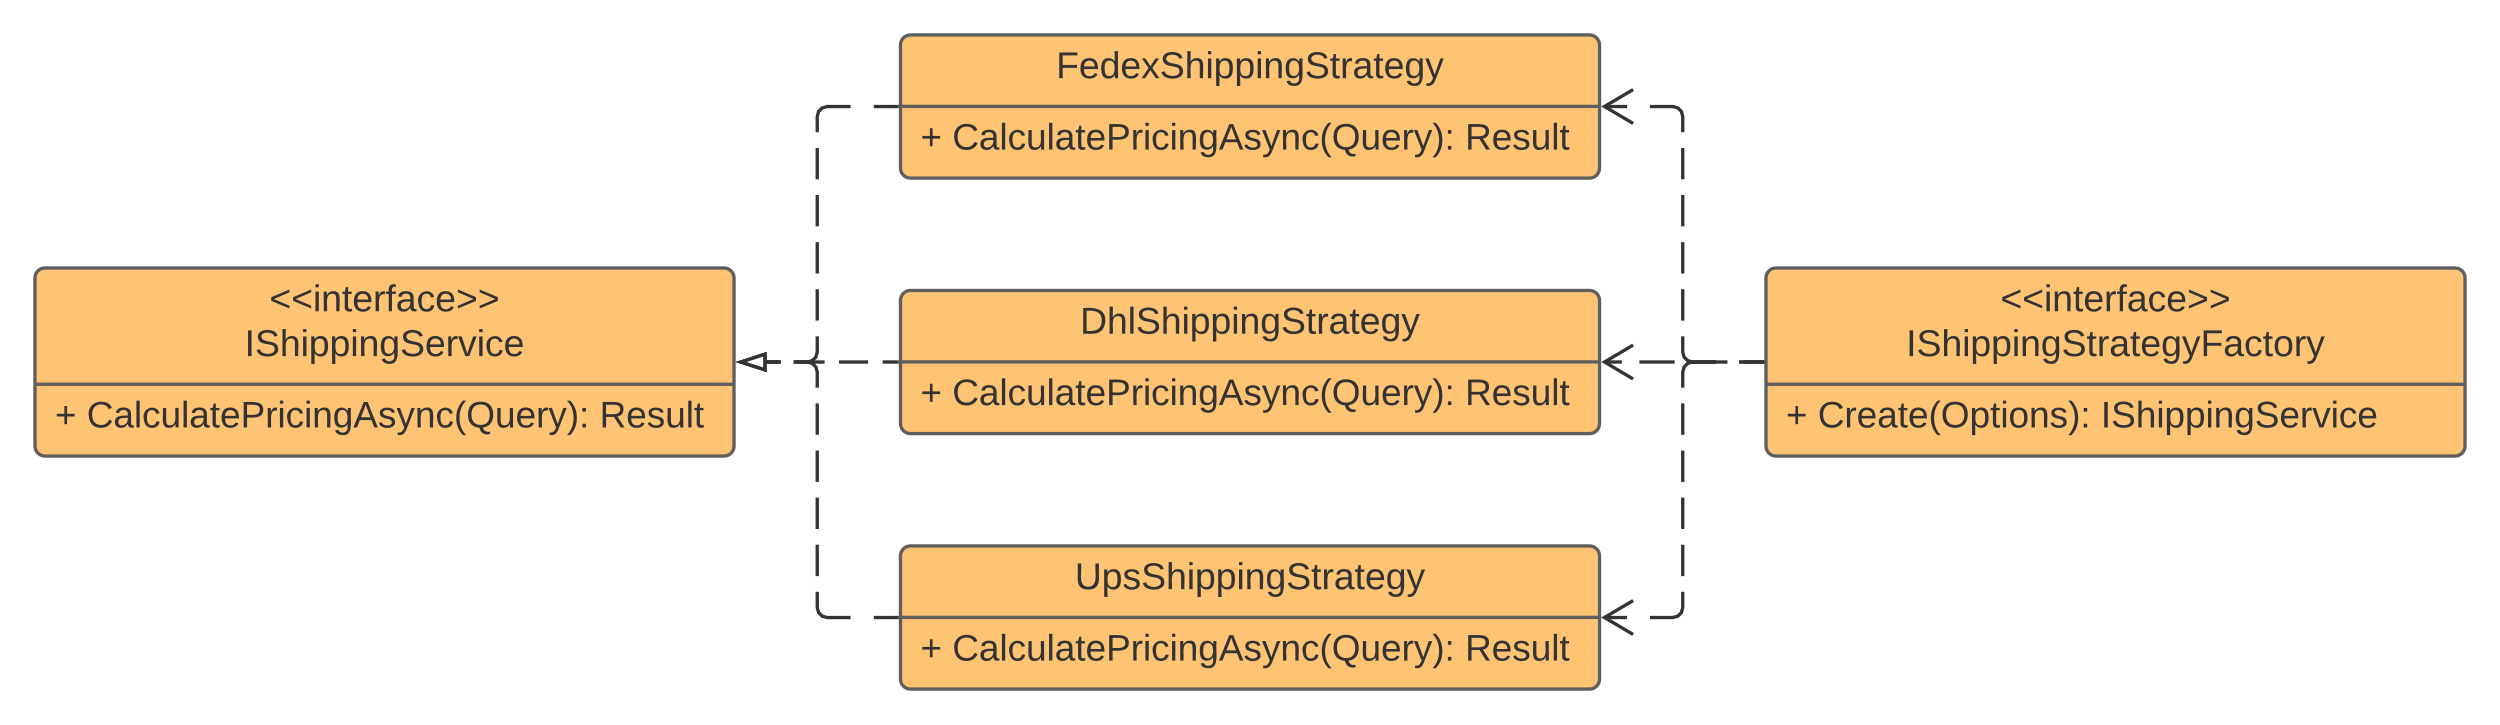
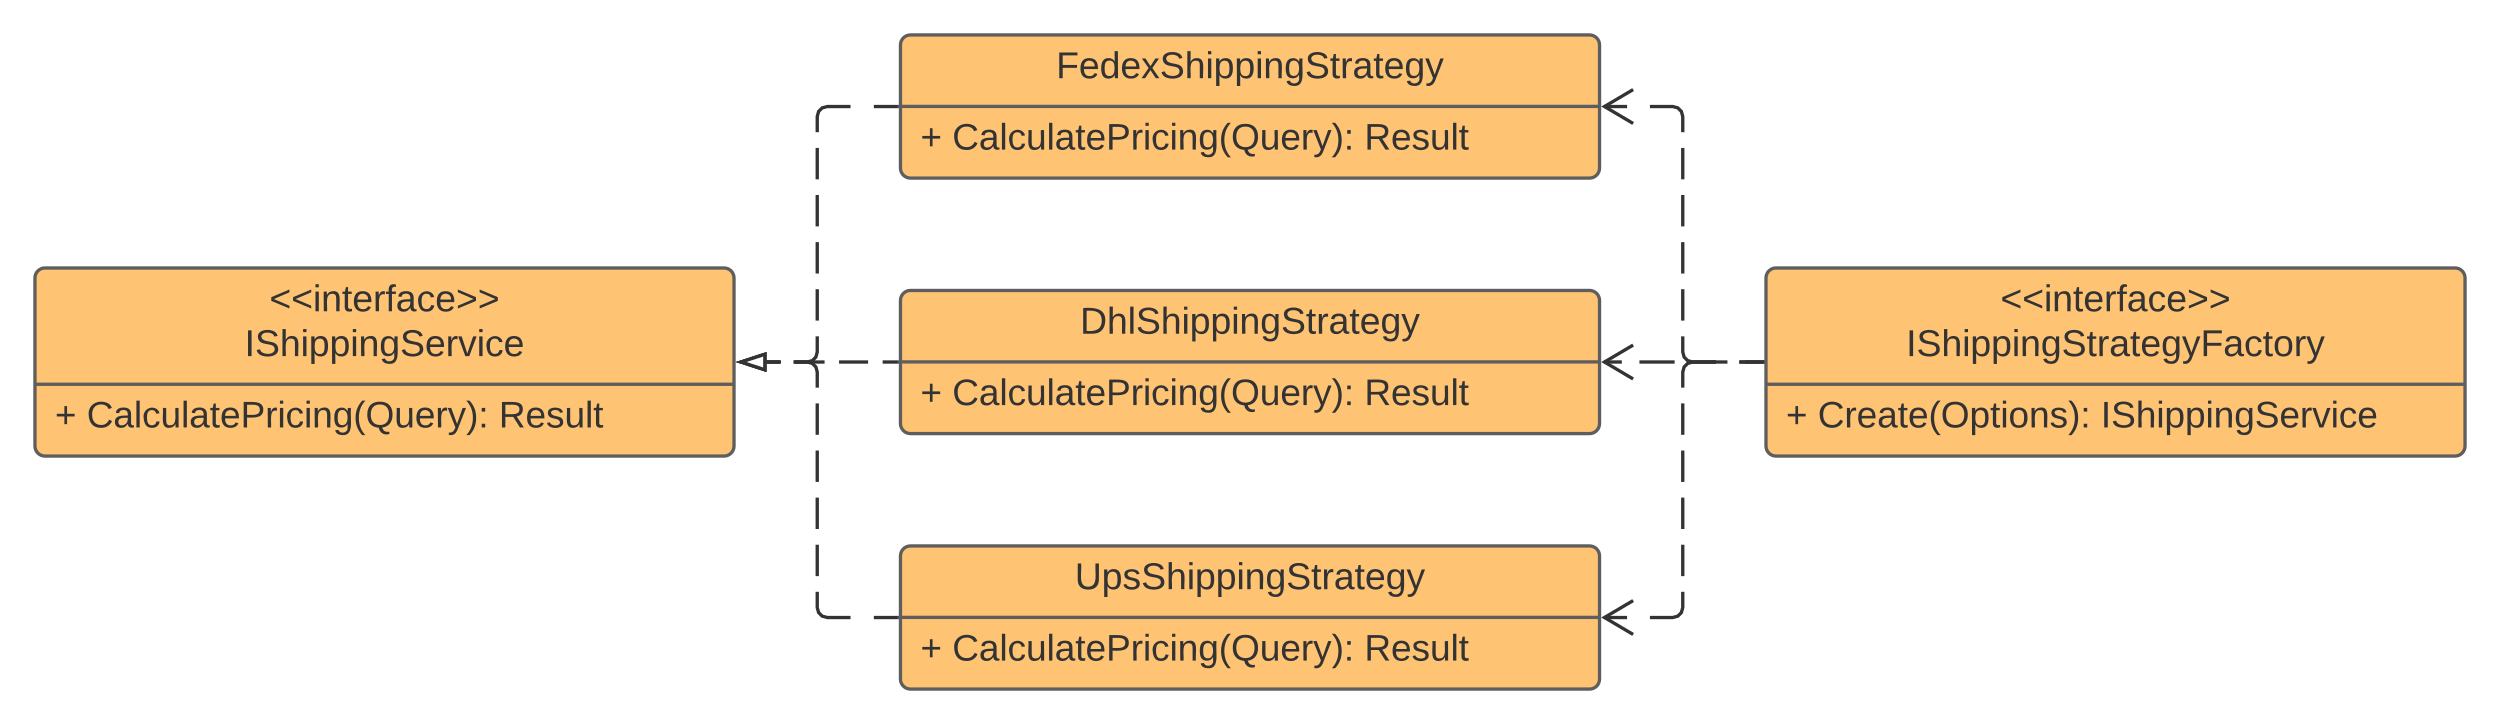
<svg xmlns="http://www.w3.org/2000/svg" xmlns:ns1="lucid" xmlns:xlink="http://www.w3.org/1999/xlink" width="1502" height="435">
  <g transform="translate(-1879 -699)" ns1:page-tab-id="0_0">
    <path d="M0 0h3677.73v1322.83H0z" fill="#fff" />
    <path d="M1900 866c0-3.3 2.7-6 6-6h408c3.3 0 6 2.7 6 6v101c0 3.3-2.7 6-6 6h-408c-3.3 0-6-2.7-6-6z" stroke="#5e5e5e" stroke-width="2" fill="#ffc374" />
    <path d="M1900 929.87h420" stroke="#5e5e5e" stroke-width="2" fill="none" />
    <use xlink:href="#a" transform="matrix(1,0,0,1,1908,868) translate(132.8586 18.02222)" />
    <use xlink:href="#b" transform="matrix(1,0,0,1,1908,868) translate(117.958 44.95556)" />
    <use xlink:href="#c" transform="matrix(1,0,0,1,1912,937.8667) translate(0 17.94444)" />
    <use xlink:href="#d" transform="matrix(1,0,0,1,1912,937.8667) translate(19.1358 17.94444)" />
-     <use xlink:href="#e" transform="matrix(1,0,0,1,1912,937.8667) translate(327.2222 17.94444)" />
+     <use xlink:href="#e" transform="matrix(1,0,0,1,1912,937.8667) translate(266.7284 17.94444)" />
    <path d="M2940 866c0-3.3 2.7-6 6-6h408c3.3 0 6 2.7 6 6v101c0 3.3-2.7 6-6 6h-408c-3.3 0-6-2.7-6-6z" stroke="#5e5e5e" stroke-width="2" fill="#ffc374" />
    <path d="M2940 929.87h420" stroke="#5e5e5e" stroke-width="2" fill="none" />
    <use xlink:href="#a" transform="matrix(1,0,0,1,2948,868) translate(132.8586 18.02222)" />
    <use xlink:href="#f" transform="matrix(1,0,0,1,2948,868) translate(76.21759 44.95556)" />
-     <use xlink:href="#c" transform="matrix(1,0,0,1,2952,937.8667) translate(0 17.94444)" />
-     <use xlink:href="#g" transform="matrix(1,0,0,1,2952,937.8667) translate(19.1358 17.94444)" />
-     <use xlink:href="#h" transform="matrix(1,0,0,1,2952,937.8667) translate(189.1975 17.94444)" />
+     <use xlink:href="#g" transform="matrix(1,0,0,1,2952,937.8667) translate(0 17.94444)" />
+     <use xlink:href="#h" transform="matrix(1,0,0,1,2952,937.8667) translate(19.1358 17.94444)" />
+     <use xlink:href="#i" transform="matrix(1,0,0,1,2952,937.8667) translate(189.1975 17.94444)" />
    <path d="M2420 879.5c0-3.3 2.7-6 6-6h408c3.3 0 6 2.7 6 6v74c0 3.3-2.7 6-6 6h-408c-3.3 0-6-2.7-6-6z" stroke="#5e5e5e" stroke-width="2" fill="#ffc374" />
    <path d="M2420 916.43h420" stroke="#5e5e5e" stroke-width="2" fill="none" />
-     <use xlink:href="#i" transform="matrix(1,0,0,1,2428,881.5) translate(99.90895 17.98889)" />
+     <use xlink:href="#j" transform="matrix(1,0,0,1,2428,881.5) translate(99.90895 17.98889)" />
    <use xlink:href="#c" transform="matrix(1,0,0,1,2432,924.4333) translate(0 17.94444)" />
    <use xlink:href="#d" transform="matrix(1,0,0,1,2432,924.4333) translate(19.1358 17.94444)" />
-     <use xlink:href="#e" transform="matrix(1,0,0,1,2432,924.4333) translate(327.2222 17.94444)" />
+     <use xlink:href="#e" transform="matrix(1,0,0,1,2432,924.4333) translate(266.7284 17.94444)" />
    <path d="M2418 916.5h-8.72m-8.72 0h-17.45m-8.7 0h-17.45m-8.73 0h-8.72" stroke="#333" stroke-width="2" fill="none" />
    <path d="M2419 917.5h-1.03v-2h1.03" fill="#333" />
    <path d="M2324.24 916.5l14.26-4.64v9.28z" stroke="#333" stroke-width="2" fill="#fff" />
    <path d="M2420 726c0-3.3 2.7-6 6-6h408c3.3 0 6 2.7 6 6v74c0 3.3-2.7 6-6 6h-408c-3.3 0-6-2.7-6-6z" stroke="#5e5e5e" stroke-width="2" fill="#ffc374" />
    <path d="M2420 762.93h420" stroke="#5e5e5e" stroke-width="2" fill="none" />
-     <use xlink:href="#j" transform="matrix(1,0,0,1,2428,728) translate(85.53827 17.98889)" />
+     <use xlink:href="#k" transform="matrix(1,0,0,1,2428,728) translate(85.53827 17.98889)" />
    <use xlink:href="#c" transform="matrix(1,0,0,1,2432,770.9333) translate(0 17.94444)" />
    <use xlink:href="#d" transform="matrix(1,0,0,1,2432,770.9333) translate(19.1358 17.94444)" />
-     <use xlink:href="#e" transform="matrix(1,0,0,1,2432,770.9333) translate(327.2222 17.94444)" />
+     <use xlink:href="#e" transform="matrix(1,0,0,1,2432,770.9333) translate(266.7284 17.94444)" />
    <path d="M2418 763h-14m-14 0h-14l-3.03.82-2.15 2.15-.82 3.03v9.43m0 9.44v18.86m0 9.44v18.86m0 9.44v18.86m0 9.44v18.86m0 9.44v9.43l-.82 3.03-2.15 2.15-3.03.82h-8.17m-8.16 0h-8.17" stroke="#333" stroke-width="2" fill="none" />
    <path d="M2419 764h-1.03v-2h1.03" fill="#333" />
    <path d="M2324.24 916.5l14.26-4.64v9.28z" stroke="#333" stroke-width="2" fill="#fff" />
    <path d="M2420 1033c0-3.3 2.7-6 6-6h408c3.3 0 6 2.7 6 6v74c0 3.3-2.7 6-6 6h-408c-3.3 0-6-2.7-6-6z" stroke="#5e5e5e" stroke-width="2" fill="#ffc374" />
    <path d="M2420 1069.93h420" stroke="#5e5e5e" stroke-width="2" fill="none" />
-     <use xlink:href="#k" transform="matrix(1,0,0,1,2428,1035) translate(96.76049 17.98889)" />
+     <use xlink:href="#l" transform="matrix(1,0,0,1,2428,1035) translate(96.76049 17.98889)" />
    <use xlink:href="#c" transform="matrix(1,0,0,1,2432,1077.933) translate(0 17.94444)" />
    <use xlink:href="#d" transform="matrix(1,0,0,1,2432,1077.933) translate(19.1358 17.94444)" />
-     <use xlink:href="#e" transform="matrix(1,0,0,1,2432,1077.933) translate(327.2222 17.94444)" />
+     <use xlink:href="#e" transform="matrix(1,0,0,1,2432,1077.933) translate(266.7284 17.94444)" />
    <path d="M2418 1070h-14m-14 0h-14l-3.03-.82-2.15-2.15-.82-3.03v-9.43m0-9.44v-18.86m0-9.44v-18.86m0-9.44v-18.86m0-9.44v-18.86m0-9.44v-9.43l-.82-3.03-2.15-2.15-3.03-.82h-8.17m-8.16 0h-8.17" stroke="#333" stroke-width="2" fill="none" />
    <path d="M2419 1071h-1.03v-2h1.03" fill="#333" />
    <path d="M2324.24 916.5l14.26-4.64v9.28z" stroke="#333" stroke-width="2" fill="#fff" />
    <path d="M2938 916.5h-14m-14 0h-14l-3.03-.82-2.15-2.15-.82-3.03v-9.43m0-9.44v-18.86m0-9.44v-18.86m0-9.44v-18.86m0-9.44v-18.86m0-9.44V769l-.82-3.03-2.15-2.15-3.03-.82h-13.73m-13.72 0h-13.73" stroke="#333" stroke-width="2" fill="none" />
    <path d="M2939 917.5h-1.03v-2h1.03" fill="#333" />
    <path d="M2860.18 752.82L2842.96 763l17.22 10.18M2938 916.5h-14m-14 0h-14l-3.03.82-2.15 2.15-.82 3.03v9.43m0 9.44v18.86m0 9.44v18.86m0 9.44v18.86m0 9.44v18.86m0 9.44v9.43l-.82 3.03-2.15 2.15-3.03.82h-13.73m-13.72 0h-13.73" stroke="#333" stroke-width="2" fill="none" />
    <path d="M2939 917.5h-1.03v-2h1.03" fill="#333" />
    <path d="M2860.18 1059.82l-17.22 10.18 17.22 10.18M2938 916.5h-10.58m-10.57 0h-21.15m-10.58 0h-21.15m-10.58 0h-10.58" stroke="#333" stroke-width="2" fill="none" />
    <path d="M2939 917.5h-1.03v-2h1.03" fill="#333" />
    <path d="M2860.18 906.32l-17.22 10.18 17.22 10.18" stroke="#333" stroke-width="2" fill="none" />
    <defs>
-       <path fill="#333" d="M18-100v-36l175-74v27L42-118l151 64v27" id="l" />
-       <path fill="#333" d="M24-231v-30h32v30H24zM24 0v-190h32V0H24" id="m" />
-       <path fill="#333" d="M117-194c89-4 53 116 60 194h-32v-121c0-31-8-49-39-48C34-167 62-67 57 0H25l-1-190h30c1 10-1 24 2 32 11-22 29-35 61-36" id="n" />
-       <path fill="#333" d="M59-47c-2 24 18 29 38 22v24C64 9 27 4 27-40v-127H5v-23h24l9-43h21v43h35v23H59v120" id="o" />
-       <path fill="#333" d="M100-194c63 0 86 42 84 106H49c0 40 14 67 53 68 26 1 43-12 49-29l28 8c-11 28-37 45-77 45C44 4 14-33 15-96c1-61 26-98 85-98zm52 81c6-60-76-77-97-28-3 7-6 17-6 28h103" id="p" />
-       <path fill="#333" d="M114-163C36-179 61-72 57 0H25l-1-190h30c1 12-1 29 2 39 6-27 23-49 58-41v29" id="q" />
-       <path fill="#333" d="M101-234c-31-9-42 10-38 44h38v23H63V0H32v-167H5v-23h27c-7-52 17-82 69-68v24" id="r" />
-       <path fill="#333" d="M141-36C126-15 110 5 73 4 37 3 15-17 15-53c-1-64 63-63 125-63 3-35-9-54-41-54-24 1-41 7-42 31l-33-3c5-37 33-52 76-52 45 0 72 20 72 64v82c-1 20 7 32 28 27v20c-31 9-61-2-59-35zM48-53c0 20 12 33 32 33 41-3 63-29 60-74-43 2-92-5-92 41" id="s" />
-       <path fill="#333" d="M96-169c-40 0-48 33-48 73s9 75 48 75c24 0 41-14 43-38l32 2c-6 37-31 61-74 61-59 0-76-41-82-99-10-93 101-131 147-64 4 7 5 14 7 22l-32 3c-4-21-16-35-41-35" id="t" />
-       <path fill="#333" d="M18-27v-27l151-64-151-65v-27l175 74v36" id="u" />
+       <path fill="#333" d="M18-100v-36l175-74v27L42-118l151 64v27" id="m" />
+       <path fill="#333" d="M24-231v-30h32v30H24zM24 0v-190h32V0H24" id="n" />
+       <path fill="#333" d="M117-194c89-4 53 116 60 194h-32v-121c0-31-8-49-39-48C34-167 62-67 57 0H25l-1-190h30c1 10-1 24 2 32 11-22 29-35 61-36" id="o" />
+       <path fill="#333" d="M59-47c-2 24 18 29 38 22v24C64 9 27 4 27-40v-127H5v-23h24l9-43h21v43h35v23H59v120" id="p" />
+       <path fill="#333" d="M100-194c63 0 86 42 84 106H49c0 40 14 67 53 68 26 1 43-12 49-29l28 8c-11 28-37 45-77 45C44 4 14-33 15-96c1-61 26-98 85-98zm52 81c6-60-76-77-97-28-3 7-6 17-6 28h103" id="q" />
+       <path fill="#333" d="M114-163C36-179 61-72 57 0H25l-1-190h30c1 12-1 29 2 39 6-27 23-49 58-41v29" id="r" />
+       <path fill="#333" d="M101-234c-31-9-42 10-38 44h38v23H63V0H32v-167H5v-23h27c-7-52 17-82 69-68v24" id="s" />
+       <path fill="#333" d="M141-36C126-15 110 5 73 4 37 3 15-17 15-53c-1-64 63-63 125-63 3-35-9-54-41-54-24 1-41 7-42 31l-33-3c5-37 33-52 76-52 45 0 72 20 72 64v82c-1 20 7 32 28 27v20c-31 9-61-2-59-35zM48-53c0 20 12 33 32 33 41-3 63-29 60-74-43 2-92-5-92 41" id="t" />
+       <path fill="#333" d="M96-169c-40 0-48 33-48 73s9 75 48 75c24 0 41-14 43-38l32 2c-6 37-31 61-74 61-59 0-76-41-82-99-10-93 101-131 147-64 4 7 5 14 7 22l-32 3c-4-21-16-35-41-35" id="u" />
+       <path fill="#333" d="M18-27v-27l151-64-151-65v-27l175 74v36" id="v" />
      <g id="a">
-         <use transform="matrix(0.06234568,0,0,0.06234568,0,0)" xlink:href="#l" />
-         <use transform="matrix(0.06234568,0,0,0.06234568,13.09259,0)" xlink:href="#l" />
-         <use transform="matrix(0.06234568,0,0,0.06234568,26.18519,0)" xlink:href="#m" />
-         <use transform="matrix(0.06234568,0,0,0.06234568,31.11049,0)" xlink:href="#n" />
-         <use transform="matrix(0.06234568,0,0,0.06234568,43.57963,0)" xlink:href="#o" />
-         <use transform="matrix(0.06234568,0,0,0.06234568,49.8142,0)" xlink:href="#p" />
-         <use transform="matrix(0.06234568,0,0,0.06234568,62.28333,0)" xlink:href="#q" />
-         <use transform="matrix(0.06234568,0,0,0.06234568,69.70247,0)" xlink:href="#r" />
-         <use transform="matrix(0.06234568,0,0,0.06234568,75.93704,0)" xlink:href="#s" />
-         <use transform="matrix(0.06234568,0,0,0.06234568,88.40617,0)" xlink:href="#t" />
-         <use transform="matrix(0.06234568,0,0,0.06234568,99.6284,0)" xlink:href="#p" />
-         <use transform="matrix(0.06234568,0,0,0.06234568,112.0975,0)" xlink:href="#u" />
-         <use transform="matrix(0.06234568,0,0,0.06234568,125.1901,0)" xlink:href="#u" />
-       </g>
-       <path fill="#333" d="M33 0v-248h34V0H33" id="v" />
-       <path fill="#333" d="M185-189c-5-48-123-54-124 2 14 75 158 14 163 119 3 78-121 87-175 55-17-10-28-26-33-46l33-7c5 56 141 63 141-1 0-78-155-14-162-118-5-82 145-84 179-34 5 7 8 16 11 25" id="w" />
-       <path fill="#333" d="M106-169C34-169 62-67 57 0H25v-261h32l-1 103c12-21 28-36 61-36 89 0 53 116 60 194h-32v-121c2-32-8-49-39-48" id="x" />
-       <path fill="#333" d="M115-194c55 1 70 41 70 98S169 2 115 4C84 4 66-9 55-30l1 105H24l-1-265h31l2 30c10-21 28-34 59-34zm-8 174c40 0 45-34 45-75s-6-73-45-74c-42 0-51 32-51 76 0 43 10 73 51 73" id="y" />
-       <path fill="#333" d="M177-190C167-65 218 103 67 71c-23-6-38-20-44-43l32-5c15 47 100 32 89-28v-30C133-14 115 1 83 1 29 1 15-40 15-95c0-56 16-97 71-98 29-1 48 16 59 35 1-10 0-23 2-32h30zM94-22c36 0 50-32 50-73 0-42-14-75-50-75-39 0-46 34-46 75s6 73 46 73" id="z" />
-       <path fill="#333" d="M108 0H70L1-190h34L89-25l56-165h34" id="A" />
+         <use transform="matrix(0.06234568,0,0,0.06234568,0,0)" xlink:href="#m" />
+         <use transform="matrix(0.06234568,0,0,0.06234568,13.09259,0)" xlink:href="#m" />
+         <use transform="matrix(0.06234568,0,0,0.06234568,26.18519,0)" xlink:href="#n" />
+         <use transform="matrix(0.06234568,0,0,0.06234568,31.11049,0)" xlink:href="#o" />
+         <use transform="matrix(0.06234568,0,0,0.06234568,43.57963,0)" xlink:href="#p" />
+         <use transform="matrix(0.06234568,0,0,0.06234568,49.8142,0)" xlink:href="#q" />
+         <use transform="matrix(0.06234568,0,0,0.06234568,62.28333,0)" xlink:href="#r" />
+         <use transform="matrix(0.06234568,0,0,0.06234568,69.70247,0)" xlink:href="#s" />
+         <use transform="matrix(0.06234568,0,0,0.06234568,75.93704,0)" xlink:href="#t" />
+         <use transform="matrix(0.06234568,0,0,0.06234568,88.40617,0)" xlink:href="#u" />
+         <use transform="matrix(0.06234568,0,0,0.06234568,99.6284,0)" xlink:href="#q" />
+         <use transform="matrix(0.06234568,0,0,0.06234568,112.0975,0)" xlink:href="#v" />
+         <use transform="matrix(0.06234568,0,0,0.06234568,125.1901,0)" xlink:href="#v" />
+       </g>
+       <path fill="#333" d="M33 0v-248h34V0H33" id="w" />
+       <path fill="#333" d="M185-189c-5-48-123-54-124 2 14 75 158 14 163 119 3 78-121 87-175 55-17-10-28-26-33-46l33-7c5 56 141 63 141-1 0-78-155-14-162-118-5-82 145-84 179-34 5 7 8 16 11 25" id="x" />
+       <path fill="#333" d="M106-169C34-169 62-67 57 0H25v-261h32l-1 103c12-21 28-36 61-36 89 0 53 116 60 194h-32v-121c2-32-8-49-39-48" id="y" />
+       <path fill="#333" d="M115-194c55 1 70 41 70 98S169 2 115 4C84 4 66-9 55-30l1 105H24l-1-265h31l2 30c10-21 28-34 59-34zm-8 174c40 0 45-34 45-75s-6-73-45-74c-42 0-51 32-51 76 0 43 10 73 51 73" id="z" />
+       <path fill="#333" d="M177-190C167-65 218 103 67 71c-23-6-38-20-44-43l32-5c15 47 100 32 89-28v-30C133-14 115 1 83 1 29 1 15-40 15-95c0-56 16-97 71-98 29-1 48 16 59 35 1-10 0-23 2-32h30zM94-22c36 0 50-32 50-73 0-42-14-75-50-75-39 0-46 34-46 75s6 73 46 73" id="A" />
+       <path fill="#333" d="M108 0H70L1-190h34L89-25l56-165h34" id="B" />
      <g id="b">
-         <use transform="matrix(0.06234568,0,0,0.06234568,0,0)" xlink:href="#v" />
-         <use transform="matrix(0.06234568,0,0,0.06234568,6.234568,0)" xlink:href="#w" />
-         <use transform="matrix(0.06234568,0,0,0.06234568,21.19753,0)" xlink:href="#x" />
-         <use transform="matrix(0.06234568,0,0,0.06234568,33.66667,0)" xlink:href="#m" />
-         <use transform="matrix(0.06234568,0,0,0.06234568,38.59198,0)" xlink:href="#y" />
-         <use transform="matrix(0.06234568,0,0,0.06234568,51.06111,0)" xlink:href="#y" />
-         <use transform="matrix(0.06234568,0,0,0.06234568,63.53025,0)" xlink:href="#m" />
-         <use transform="matrix(0.06234568,0,0,0.06234568,68.45556,0)" xlink:href="#n" />
-         <use transform="matrix(0.06234568,0,0,0.06234568,80.92469,0)" xlink:href="#z" />
-         <use transform="matrix(0.06234568,0,0,0.06234568,93.39383,0)" xlink:href="#w" />
-         <use transform="matrix(0.06234568,0,0,0.06234568,108.3568,0)" xlink:href="#p" />
-         <use transform="matrix(0.06234568,0,0,0.06234568,120.8259,0)" xlink:href="#q" />
-         <use transform="matrix(0.06234568,0,0,0.06234568,128.2451,0)" xlink:href="#A" />
-         <use transform="matrix(0.06234568,0,0,0.06234568,139.4673,0)" xlink:href="#m" />
-         <use transform="matrix(0.06234568,0,0,0.06234568,144.3926,0)" xlink:href="#t" />
-         <use transform="matrix(0.06234568,0,0,0.06234568,155.6148,0)" xlink:href="#p" />
-       </g>
-       <path fill="#333" d="M118-107v75H92v-75H18v-26h74v-75h26v75h74v26h-74" id="B" />
-       <use transform="matrix(0.0617284,0,0,0.0617284,0,0)" xlink:href="#B" id="c" />
-       <path fill="#333" d="M212-179c-10-28-35-45-73-45-59 0-87 40-87 99 0 60 29 101 89 101 43 0 62-24 78-52l27 14C228-24 195 4 139 4 59 4 22-46 18-125c-6-104 99-153 187-111 19 9 31 26 39 46" id="C" />
-       <path fill="#333" d="M24 0v-261h32V0H24" id="D" />
-       <path fill="#333" d="M84 4C-5 8 30-112 23-190h32v120c0 31 7 50 39 49 72-2 45-101 50-169h31l1 190h-30c-1-10 1-25-2-33-11 22-28 36-60 37" id="E" />
-       <path fill="#333" d="M30-248c87 1 191-15 191 75 0 78-77 80-158 76V0H30v-248zm33 125c57 0 124 11 124-50 0-59-68-47-124-48v98" id="F" />
-       <path fill="#333" d="M205 0l-28-72H64L36 0H1l101-248h38L239 0h-34zm-38-99l-47-123c-12 45-31 82-46 123h93" id="G" />
-       <path fill="#333" d="M135-143c-3-34-86-38-87 0 15 53 115 12 119 90S17 21 10-45l28-5c4 36 97 45 98 0-10-56-113-15-118-90-4-57 82-63 122-42 12 7 21 19 24 35" id="H" />
-       <path fill="#333" d="M179-190L93 31C79 59 56 82 12 73V49c39 6 53-20 64-50L1-190h34L92-34l54-156h33" id="I" />
-       <path fill="#333" d="M87 75C49 33 22-17 22-94c0-76 28-126 65-167h31c-38 41-64 92-64 168S80 34 118 75H87" id="J" />
-       <path fill="#333" d="M140-251c81 0 123 46 123 126C263-53 228-8 163 1c7 30 30 48 69 40v23c-55 16-95-15-103-61C56-3 17-48 17-125c0-80 42-126 123-126zm0 227c63 0 89-41 89-101s-29-99-89-99c-61 0-89 39-89 99S79-25 140-24" id="K" />
-       <path fill="#333" d="M33-261c38 41 65 92 65 168S71 34 33 75H2C39 34 66-17 66-93S39-220 2-261h31" id="L" />
-       <path fill="#333" d="M33-154v-36h34v36H33zM33 0v-36h34V0H33" id="M" />
+         <use transform="matrix(0.06234568,0,0,0.06234568,0,0)" xlink:href="#w" />
+         <use transform="matrix(0.06234568,0,0,0.06234568,6.234568,0)" xlink:href="#x" />
+         <use transform="matrix(0.06234568,0,0,0.06234568,21.19753,0)" xlink:href="#y" />
+         <use transform="matrix(0.06234568,0,0,0.06234568,33.66667,0)" xlink:href="#n" />
+         <use transform="matrix(0.06234568,0,0,0.06234568,38.59198,0)" xlink:href="#z" />
+         <use transform="matrix(0.06234568,0,0,0.06234568,51.06111,0)" xlink:href="#z" />
+         <use transform="matrix(0.06234568,0,0,0.06234568,63.53025,0)" xlink:href="#n" />
+         <use transform="matrix(0.06234568,0,0,0.06234568,68.45556,0)" xlink:href="#o" />
+         <use transform="matrix(0.06234568,0,0,0.06234568,80.92469,0)" xlink:href="#A" />
+         <use transform="matrix(0.06234568,0,0,0.06234568,93.39383,0)" xlink:href="#x" />
+         <use transform="matrix(0.06234568,0,0,0.06234568,108.3568,0)" xlink:href="#q" />
+         <use transform="matrix(0.06234568,0,0,0.06234568,120.8259,0)" xlink:href="#r" />
+         <use transform="matrix(0.06234568,0,0,0.06234568,128.2451,0)" xlink:href="#B" />
+         <use transform="matrix(0.06234568,0,0,0.06234568,139.4673,0)" xlink:href="#n" />
+         <use transform="matrix(0.06234568,0,0,0.06234568,144.3926,0)" xlink:href="#u" />
+         <use transform="matrix(0.06234568,0,0,0.06234568,155.6148,0)" xlink:href="#q" />
+       </g>
+       <path fill="#333" d="M118-107v75H92v-75H18v-26h74v-75h26v75h74v26h-74" id="C" />
+       <use transform="matrix(0.0617284,0,0,0.0617284,0,0)" xlink:href="#C" id="c" />
+       <path fill="#333" d="M212-179c-10-28-35-45-73-45-59 0-87 40-87 99 0 60 29 101 89 101 43 0 62-24 78-52l27 14C228-24 195 4 139 4 59 4 22-46 18-125c-6-104 99-153 187-111 19 9 31 26 39 46" id="D" />
+       <path fill="#333" d="M24 0v-261h32V0H24" id="E" />
+       <path fill="#333" d="M84 4C-5 8 30-112 23-190h32v120c0 31 7 50 39 49 72-2 45-101 50-169h31l1 190h-30c-1-10 1-25-2-33-11 22-28 36-60 37" id="F" />
+       <path fill="#333" d="M30-248c87 1 191-15 191 75 0 78-77 80-158 76V0H30v-248zm33 125c57 0 124 11 124-50 0-59-68-47-124-48v98" id="G" />
+       <path fill="#333" d="M87 75C49 33 22-17 22-94c0-76 28-126 65-167h31c-38 41-64 92-64 168S80 34 118 75H87" id="H" />
+       <path fill="#333" d="M140-251c81 0 123 46 123 126C263-53 228-8 163 1c7 30 30 48 69 40v23c-55 16-95-15-103-61C56-3 17-48 17-125c0-80 42-126 123-126zm0 227c63 0 89-41 89-101s-29-99-89-99c-61 0-89 39-89 99S79-25 140-24" id="I" />
+       <path fill="#333" d="M179-190L93 31C79 59 56 82 12 73V49c39 6 53-20 64-50L1-190h34L92-34l54-156h33" id="J" />
+       <path fill="#333" d="M33-261c38 41 65 92 65 168S71 34 33 75H2C39 34 66-17 66-93S39-220 2-261h31" id="K" />
+       <path fill="#333" d="M33-154v-36h34v36H33zM33 0v-36h34V0H33" id="L" />
      <g id="d">
-         <use transform="matrix(0.0617284,0,0,0.0617284,0,0)" xlink:href="#C" />
-         <use transform="matrix(0.0617284,0,0,0.0617284,15.98765,0)" xlink:href="#s" />
-         <use transform="matrix(0.0617284,0,0,0.0617284,28.33333,0)" xlink:href="#D" />
-         <use transform="matrix(0.0617284,0,0,0.0617284,33.20988,0)" xlink:href="#t" />
-         <use transform="matrix(0.0617284,0,0,0.0617284,44.32099,0)" xlink:href="#E" />
-         <use transform="matrix(0.0617284,0,0,0.0617284,56.66667,0)" xlink:href="#D" />
-         <use transform="matrix(0.0617284,0,0,0.0617284,61.54321,0)" xlink:href="#s" />
-         <use transform="matrix(0.0617284,0,0,0.0617284,73.88889,0)" xlink:href="#o" />
-         <use transform="matrix(0.0617284,0,0,0.0617284,80.06173,0)" xlink:href="#p" />
-         <use transform="matrix(0.0617284,0,0,0.0617284,92.40741,0)" xlink:href="#F" />
-         <use transform="matrix(0.0617284,0,0,0.0617284,107.2222,0)" xlink:href="#q" />
-         <use transform="matrix(0.0617284,0,0,0.0617284,114.5679,0)" xlink:href="#m" />
-         <use transform="matrix(0.0617284,0,0,0.0617284,119.4444,0)" xlink:href="#t" />
-         <use transform="matrix(0.0617284,0,0,0.0617284,130.5556,0)" xlink:href="#m" />
-         <use transform="matrix(0.0617284,0,0,0.0617284,135.4321,0)" xlink:href="#n" />
-         <use transform="matrix(0.0617284,0,0,0.0617284,147.7778,0)" xlink:href="#z" />
-         <use transform="matrix(0.0617284,0,0,0.0617284,160.1235,0)" xlink:href="#G" />
-         <use transform="matrix(0.0617284,0,0,0.0617284,174.9383,0)" xlink:href="#H" />
-         <use transform="matrix(0.0617284,0,0,0.0617284,186.0494,0)" xlink:href="#I" />
-         <use transform="matrix(0.0617284,0,0,0.0617284,197.1605,0)" xlink:href="#n" />
-         <use transform="matrix(0.0617284,0,0,0.0617284,209.5062,0)" xlink:href="#t" />
-         <use transform="matrix(0.0617284,0,0,0.0617284,220.6173,0)" xlink:href="#J" />
-         <use transform="matrix(0.0617284,0,0,0.0617284,227.963,0)" xlink:href="#K" />
-         <use transform="matrix(0.0617284,0,0,0.0617284,245.2469,0)" xlink:href="#E" />
-         <use transform="matrix(0.0617284,0,0,0.0617284,257.5926,0)" xlink:href="#p" />
-         <use transform="matrix(0.0617284,0,0,0.0617284,269.9383,0)" xlink:href="#q" />
-         <use transform="matrix(0.0617284,0,0,0.0617284,277.284,0)" xlink:href="#I" />
-         <use transform="matrix(0.0617284,0,0,0.0617284,288.3951,0)" xlink:href="#L" />
-         <use transform="matrix(0.0617284,0,0,0.0617284,295.7407,0)" xlink:href="#M" />
-       </g>
-       <path fill="#333" d="M233-177c-1 41-23 64-60 70L243 0h-38l-65-103H63V0H30v-248c88 3 205-21 203 71zM63-129c60-2 137 13 137-47 0-61-80-42-137-45v92" id="N" />
+         <use transform="matrix(0.0617284,0,0,0.0617284,0,0)" xlink:href="#D" />
+         <use transform="matrix(0.0617284,0,0,0.0617284,15.98765,0)" xlink:href="#t" />
+         <use transform="matrix(0.0617284,0,0,0.0617284,28.33333,0)" xlink:href="#E" />
+         <use transform="matrix(0.0617284,0,0,0.0617284,33.20988,0)" xlink:href="#u" />
+         <use transform="matrix(0.0617284,0,0,0.0617284,44.32099,0)" xlink:href="#F" />
+         <use transform="matrix(0.0617284,0,0,0.0617284,56.66667,0)" xlink:href="#E" />
+         <use transform="matrix(0.0617284,0,0,0.0617284,61.54321,0)" xlink:href="#t" />
+         <use transform="matrix(0.0617284,0,0,0.0617284,73.88889,0)" xlink:href="#p" />
+         <use transform="matrix(0.0617284,0,0,0.0617284,80.06173,0)" xlink:href="#q" />
+         <use transform="matrix(0.0617284,0,0,0.0617284,92.40741,0)" xlink:href="#G" />
+         <use transform="matrix(0.0617284,0,0,0.0617284,107.2222,0)" xlink:href="#r" />
+         <use transform="matrix(0.0617284,0,0,0.0617284,114.5679,0)" xlink:href="#n" />
+         <use transform="matrix(0.0617284,0,0,0.0617284,119.4444,0)" xlink:href="#u" />
+         <use transform="matrix(0.0617284,0,0,0.0617284,130.5556,0)" xlink:href="#n" />
+         <use transform="matrix(0.0617284,0,0,0.0617284,135.4321,0)" xlink:href="#o" />
+         <use transform="matrix(0.0617284,0,0,0.0617284,147.7778,0)" xlink:href="#A" />
+         <use transform="matrix(0.0617284,0,0,0.0617284,160.1235,0)" xlink:href="#H" />
+         <use transform="matrix(0.0617284,0,0,0.0617284,167.4691,0)" xlink:href="#I" />
+         <use transform="matrix(0.0617284,0,0,0.0617284,184.7531,0)" xlink:href="#F" />
+         <use transform="matrix(0.0617284,0,0,0.0617284,197.0988,0)" xlink:href="#q" />
+         <use transform="matrix(0.0617284,0,0,0.0617284,209.4444,0)" xlink:href="#r" />
+         <use transform="matrix(0.0617284,0,0,0.0617284,216.7901,0)" xlink:href="#J" />
+         <use transform="matrix(0.0617284,0,0,0.0617284,227.9012,0)" xlink:href="#K" />
+         <use transform="matrix(0.0617284,0,0,0.0617284,235.2469,0)" xlink:href="#L" />
+       </g>
+       <path fill="#333" d="M233-177c-1 41-23 64-60 70L243 0h-38l-65-103H63V0H30v-248c88 3 205-21 203 71zM63-129c60-2 137 13 137-47 0-61-80-42-137-45v92" id="M" />
+       <path fill="#333" d="M135-143c-3-34-86-38-87 0 15 53 115 12 119 90S17 21 10-45l28-5c4 36 97 45 98 0-10-56-113-15-118-90-4-57 82-63 122-42 12 7 21 19 24 35" id="N" />
      <g id="e">
-         <use transform="matrix(0.0617284,0,0,0.0617284,0,0)" xlink:href="#N" />
-         <use transform="matrix(0.0617284,0,0,0.0617284,15.98765,0)" xlink:href="#p" />
-         <use transform="matrix(0.0617284,0,0,0.0617284,28.33333,0)" xlink:href="#H" />
-         <use transform="matrix(0.0617284,0,0,0.0617284,39.44444,0)" xlink:href="#E" />
-         <use transform="matrix(0.0617284,0,0,0.0617284,51.79012,0)" xlink:href="#D" />
-         <use transform="matrix(0.0617284,0,0,0.0617284,56.66667,0)" xlink:href="#o" />
+         <use transform="matrix(0.0617284,0,0,0.0617284,0,0)" xlink:href="#M" />
+         <use transform="matrix(0.0617284,0,0,0.0617284,15.98765,0)" xlink:href="#q" />
+         <use transform="matrix(0.0617284,0,0,0.0617284,28.33333,0)" xlink:href="#N" />
+         <use transform="matrix(0.0617284,0,0,0.0617284,39.44444,0)" xlink:href="#F" />
+         <use transform="matrix(0.0617284,0,0,0.0617284,51.79012,0)" xlink:href="#E" />
+         <use transform="matrix(0.0617284,0,0,0.0617284,56.66667,0)" xlink:href="#p" />
      </g>
      <path fill="#333" d="M63-220v92h138v28H63V0H30v-248h175v28H63" id="O" />
      <path fill="#333" d="M100-194c62-1 85 37 85 99 1 63-27 99-86 99S16-35 15-95c0-66 28-99 85-99zM99-20c44 1 53-31 53-75 0-43-8-75-51-75s-53 32-53 75 10 74 51 75" id="P" />
      <g id="f">
-         <use transform="matrix(0.06234568,0,0,0.06234568,0,0)" xlink:href="#v" />
-         <use transform="matrix(0.06234568,0,0,0.06234568,6.234568,0)" xlink:href="#w" />
-         <use transform="matrix(0.06234568,0,0,0.06234568,21.19753,0)" xlink:href="#x" />
-         <use transform="matrix(0.06234568,0,0,0.06234568,33.66667,0)" xlink:href="#m" />
-         <use transform="matrix(0.06234568,0,0,0.06234568,38.59198,0)" xlink:href="#y" />
-         <use transform="matrix(0.06234568,0,0,0.06234568,51.06111,0)" xlink:href="#y" />
-         <use transform="matrix(0.06234568,0,0,0.06234568,63.53025,0)" xlink:href="#m" />
-         <use transform="matrix(0.06234568,0,0,0.06234568,68.45556,0)" xlink:href="#n" />
-         <use transform="matrix(0.06234568,0,0,0.06234568,80.92469,0)" xlink:href="#z" />
-         <use transform="matrix(0.06234568,0,0,0.06234568,93.39383,0)" xlink:href="#w" />
-         <use transform="matrix(0.06234568,0,0,0.06234568,108.3568,0)" xlink:href="#o" />
-         <use transform="matrix(0.06234568,0,0,0.06234568,114.5914,0)" xlink:href="#q" />
-         <use transform="matrix(0.06234568,0,0,0.06234568,122.0105,0)" xlink:href="#s" />
-         <use transform="matrix(0.06234568,0,0,0.06234568,134.4796,0)" xlink:href="#o" />
-         <use transform="matrix(0.06234568,0,0,0.06234568,140.7142,0)" xlink:href="#p" />
-         <use transform="matrix(0.06234568,0,0,0.06234568,153.1833,0)" xlink:href="#z" />
-         <use transform="matrix(0.06234568,0,0,0.06234568,165.6525,0)" xlink:href="#I" />
+         <use transform="matrix(0.06234568,0,0,0.06234568,0,0)" xlink:href="#w" />
+         <use transform="matrix(0.06234568,0,0,0.06234568,6.234568,0)" xlink:href="#x" />
+         <use transform="matrix(0.06234568,0,0,0.06234568,21.19753,0)" xlink:href="#y" />
+         <use transform="matrix(0.06234568,0,0,0.06234568,33.66667,0)" xlink:href="#n" />
+         <use transform="matrix(0.06234568,0,0,0.06234568,38.59198,0)" xlink:href="#z" />
+         <use transform="matrix(0.06234568,0,0,0.06234568,51.06111,0)" xlink:href="#z" />
+         <use transform="matrix(0.06234568,0,0,0.06234568,63.53025,0)" xlink:href="#n" />
+         <use transform="matrix(0.06234568,0,0,0.06234568,68.45556,0)" xlink:href="#o" />
+         <use transform="matrix(0.06234568,0,0,0.06234568,80.92469,0)" xlink:href="#A" />
+         <use transform="matrix(0.06234568,0,0,0.06234568,93.39383,0)" xlink:href="#x" />
+         <use transform="matrix(0.06234568,0,0,0.06234568,108.3568,0)" xlink:href="#p" />
+         <use transform="matrix(0.06234568,0,0,0.06234568,114.5914,0)" xlink:href="#r" />
+         <use transform="matrix(0.06234568,0,0,0.06234568,122.0105,0)" xlink:href="#t" />
+         <use transform="matrix(0.06234568,0,0,0.06234568,134.4796,0)" xlink:href="#p" />
+         <use transform="matrix(0.06234568,0,0,0.06234568,140.7142,0)" xlink:href="#q" />
+         <use transform="matrix(0.06234568,0,0,0.06234568,153.1833,0)" xlink:href="#A" />
+         <use transform="matrix(0.06234568,0,0,0.06234568,165.6525,0)" xlink:href="#J" />
        <use transform="matrix(0.06234568,0,0,0.06234568,176.8747,0)" xlink:href="#O" />
-         <use transform="matrix(0.06234568,0,0,0.06234568,190.5284,0)" xlink:href="#s" />
-         <use transform="matrix(0.06234568,0,0,0.06234568,202.9975,0)" xlink:href="#t" />
-         <use transform="matrix(0.06234568,0,0,0.06234568,214.2198,0)" xlink:href="#o" />
+         <use transform="matrix(0.06234568,0,0,0.06234568,190.5284,0)" xlink:href="#t" />
+         <use transform="matrix(0.06234568,0,0,0.06234568,202.9975,0)" xlink:href="#u" />
+         <use transform="matrix(0.06234568,0,0,0.06234568,214.2198,0)" xlink:href="#p" />
        <use transform="matrix(0.06234568,0,0,0.06234568,220.4543,0)" xlink:href="#P" />
-         <use transform="matrix(0.06234568,0,0,0.06234568,232.9235,0)" xlink:href="#q" />
-         <use transform="matrix(0.06234568,0,0,0.06234568,240.3426,0)" xlink:href="#I" />
-       </g>
+         <use transform="matrix(0.06234568,0,0,0.06234568,232.9235,0)" xlink:href="#r" />
+         <use transform="matrix(0.06234568,0,0,0.06234568,240.3426,0)" xlink:href="#J" />
+       </g>
+       <use transform="matrix(0.0617284,0,0,0.0617284,0,0)" xlink:href="#C" id="g" />
      <path fill="#333" d="M140-251c81 0 123 46 123 126C263-46 219 4 140 4 59 4 17-45 17-125s42-126 123-126zm0 227c63 0 89-41 89-101s-29-99-89-99c-61 0-89 39-89 99S79-25 140-24" id="Q" />
-       <g id="g">
-         <use transform="matrix(0.0617284,0,0,0.0617284,0,0)" xlink:href="#C" />
-         <use transform="matrix(0.0617284,0,0,0.0617284,15.98765,0)" xlink:href="#q" />
-         <use transform="matrix(0.0617284,0,0,0.0617284,23.33333,0)" xlink:href="#p" />
-         <use transform="matrix(0.0617284,0,0,0.0617284,35.67901,0)" xlink:href="#s" />
-         <use transform="matrix(0.0617284,0,0,0.0617284,48.02469,0)" xlink:href="#o" />
-         <use transform="matrix(0.0617284,0,0,0.0617284,54.19753,0)" xlink:href="#p" />
-         <use transform="matrix(0.0617284,0,0,0.0617284,66.54321,0)" xlink:href="#J" />
+       <g id="h">
+         <use transform="matrix(0.0617284,0,0,0.0617284,0,0)" xlink:href="#D" />
+         <use transform="matrix(0.0617284,0,0,0.0617284,15.98765,0)" xlink:href="#r" />
+         <use transform="matrix(0.0617284,0,0,0.0617284,23.33333,0)" xlink:href="#q" />
+         <use transform="matrix(0.0617284,0,0,0.0617284,35.67901,0)" xlink:href="#t" />
+         <use transform="matrix(0.0617284,0,0,0.0617284,48.02469,0)" xlink:href="#p" />
+         <use transform="matrix(0.0617284,0,0,0.0617284,54.19753,0)" xlink:href="#q" />
+         <use transform="matrix(0.0617284,0,0,0.0617284,66.54321,0)" xlink:href="#H" />
        <use transform="matrix(0.0617284,0,0,0.0617284,73.88889,0)" xlink:href="#Q" />
-         <use transform="matrix(0.0617284,0,0,0.0617284,91.17284,0)" xlink:href="#y" />
-         <use transform="matrix(0.0617284,0,0,0.0617284,103.5185,0)" xlink:href="#o" />
-         <use transform="matrix(0.0617284,0,0,0.0617284,109.6914,0)" xlink:href="#m" />
+         <use transform="matrix(0.0617284,0,0,0.0617284,91.17284,0)" xlink:href="#z" />
+         <use transform="matrix(0.0617284,0,0,0.0617284,103.5185,0)" xlink:href="#p" />
+         <use transform="matrix(0.0617284,0,0,0.0617284,109.6914,0)" xlink:href="#n" />
        <use transform="matrix(0.0617284,0,0,0.0617284,114.5679,0)" xlink:href="#P" />
-         <use transform="matrix(0.0617284,0,0,0.0617284,126.9136,0)" xlink:href="#n" />
-         <use transform="matrix(0.0617284,0,0,0.0617284,139.2593,0)" xlink:href="#H" />
-         <use transform="matrix(0.0617284,0,0,0.0617284,150.3704,0)" xlink:href="#L" />
-         <use transform="matrix(0.0617284,0,0,0.0617284,157.716,0)" xlink:href="#M" />
-       </g>
-       <g id="h">
-         <use transform="matrix(0.0617284,0,0,0.0617284,0,0)" xlink:href="#v" />
-         <use transform="matrix(0.0617284,0,0,0.0617284,6.17284,0)" xlink:href="#w" />
-         <use transform="matrix(0.0617284,0,0,0.0617284,20.98765,0)" xlink:href="#x" />
-         <use transform="matrix(0.0617284,0,0,0.0617284,33.33333,0)" xlink:href="#m" />
-         <use transform="matrix(0.0617284,0,0,0.0617284,38.20988,0)" xlink:href="#y" />
-         <use transform="matrix(0.0617284,0,0,0.0617284,50.55556,0)" xlink:href="#y" />
-         <use transform="matrix(0.0617284,0,0,0.0617284,62.90123,0)" xlink:href="#m" />
-         <use transform="matrix(0.0617284,0,0,0.0617284,67.77778,0)" xlink:href="#n" />
-         <use transform="matrix(0.0617284,0,0,0.0617284,80.12346,0)" xlink:href="#z" />
-         <use transform="matrix(0.0617284,0,0,0.0617284,92.46914,0)" xlink:href="#w" />
-         <use transform="matrix(0.0617284,0,0,0.0617284,107.284,0)" xlink:href="#p" />
-         <use transform="matrix(0.0617284,0,0,0.0617284,119.6296,0)" xlink:href="#q" />
-         <use transform="matrix(0.0617284,0,0,0.0617284,126.9753,0)" xlink:href="#A" />
-         <use transform="matrix(0.0617284,0,0,0.0617284,138.0864,0)" xlink:href="#m" />
-         <use transform="matrix(0.0617284,0,0,0.0617284,142.963,0)" xlink:href="#t" />
-         <use transform="matrix(0.0617284,0,0,0.0617284,154.0741,0)" xlink:href="#p" />
+         <use transform="matrix(0.0617284,0,0,0.0617284,126.9136,0)" xlink:href="#o" />
+         <use transform="matrix(0.0617284,0,0,0.0617284,139.2593,0)" xlink:href="#N" />
+         <use transform="matrix(0.0617284,0,0,0.0617284,150.3704,0)" xlink:href="#K" />
+         <use transform="matrix(0.0617284,0,0,0.0617284,157.716,0)" xlink:href="#L" />
+       </g>
+       <g id="i">
+         <use transform="matrix(0.0617284,0,0,0.0617284,0,0)" xlink:href="#w" />
+         <use transform="matrix(0.0617284,0,0,0.0617284,6.17284,0)" xlink:href="#x" />
+         <use transform="matrix(0.0617284,0,0,0.0617284,20.98765,0)" xlink:href="#y" />
+         <use transform="matrix(0.0617284,0,0,0.0617284,33.33333,0)" xlink:href="#n" />
+         <use transform="matrix(0.0617284,0,0,0.0617284,38.20988,0)" xlink:href="#z" />
+         <use transform="matrix(0.0617284,0,0,0.0617284,50.55556,0)" xlink:href="#z" />
+         <use transform="matrix(0.0617284,0,0,0.0617284,62.90123,0)" xlink:href="#n" />
+         <use transform="matrix(0.0617284,0,0,0.0617284,67.77778,0)" xlink:href="#o" />
+         <use transform="matrix(0.0617284,0,0,0.0617284,80.12346,0)" xlink:href="#A" />
+         <use transform="matrix(0.0617284,0,0,0.0617284,92.46914,0)" xlink:href="#x" />
+         <use transform="matrix(0.0617284,0,0,0.0617284,107.284,0)" xlink:href="#q" />
+         <use transform="matrix(0.0617284,0,0,0.0617284,119.6296,0)" xlink:href="#r" />
+         <use transform="matrix(0.0617284,0,0,0.0617284,126.9753,0)" xlink:href="#B" />
+         <use transform="matrix(0.0617284,0,0,0.0617284,138.0864,0)" xlink:href="#n" />
+         <use transform="matrix(0.0617284,0,0,0.0617284,142.963,0)" xlink:href="#u" />
+         <use transform="matrix(0.0617284,0,0,0.0617284,154.0741,0)" xlink:href="#q" />
      </g>
      <path fill="#333" d="M30-248c118-7 216 8 213 122C240-48 200 0 122 0H30v-248zM63-27c89 8 146-16 146-99s-60-101-146-95v194" id="R" />
-       <g id="i">
+       <g id="j">
        <use transform="matrix(0.06234568,0,0,0.06234568,0,0)" xlink:href="#R" />
-         <use transform="matrix(0.06234568,0,0,0.06234568,16.14753,0)" xlink:href="#x" />
-         <use transform="matrix(0.06234568,0,0,0.06234568,28.61667,0)" xlink:href="#D" />
-         <use transform="matrix(0.06234568,0,0,0.06234568,33.54198,0)" xlink:href="#w" />
-         <use transform="matrix(0.06234568,0,0,0.06234568,48.50494,0)" xlink:href="#x" />
-         <use transform="matrix(0.06234568,0,0,0.06234568,60.97407,0)" xlink:href="#m" />
-         <use transform="matrix(0.06234568,0,0,0.06234568,65.89938,0)" xlink:href="#y" />
-         <use transform="matrix(0.06234568,0,0,0.06234568,78.36852,0)" xlink:href="#y" />
-         <use transform="matrix(0.06234568,0,0,0.06234568,90.83765,0)" xlink:href="#m" />
-         <use transform="matrix(0.06234568,0,0,0.06234568,95.76296,0)" xlink:href="#n" />
-         <use transform="matrix(0.06234568,0,0,0.06234568,108.2321,0)" xlink:href="#z" />
-         <use transform="matrix(0.06234568,0,0,0.06234568,120.7012,0)" xlink:href="#w" />
-         <use transform="matrix(0.06234568,0,0,0.06234568,135.6642,0)" xlink:href="#o" />
-         <use transform="matrix(0.06234568,0,0,0.06234568,141.8988,0)" xlink:href="#q" />
-         <use transform="matrix(0.06234568,0,0,0.06234568,149.3179,0)" xlink:href="#s" />
-         <use transform="matrix(0.06234568,0,0,0.06234568,161.787,0)" xlink:href="#o" />
-         <use transform="matrix(0.06234568,0,0,0.06234568,168.0216,0)" xlink:href="#p" />
-         <use transform="matrix(0.06234568,0,0,0.06234568,180.4907,0)" xlink:href="#z" />
-         <use transform="matrix(0.06234568,0,0,0.06234568,192.9599,0)" xlink:href="#I" />
+         <use transform="matrix(0.06234568,0,0,0.06234568,16.14753,0)" xlink:href="#y" />
+         <use transform="matrix(0.06234568,0,0,0.06234568,28.61667,0)" xlink:href="#E" />
+         <use transform="matrix(0.06234568,0,0,0.06234568,33.54198,0)" xlink:href="#x" />
+         <use transform="matrix(0.06234568,0,0,0.06234568,48.50494,0)" xlink:href="#y" />
+         <use transform="matrix(0.06234568,0,0,0.06234568,60.97407,0)" xlink:href="#n" />
+         <use transform="matrix(0.06234568,0,0,0.06234568,65.89938,0)" xlink:href="#z" />
+         <use transform="matrix(0.06234568,0,0,0.06234568,78.36852,0)" xlink:href="#z" />
+         <use transform="matrix(0.06234568,0,0,0.06234568,90.83765,0)" xlink:href="#n" />
+         <use transform="matrix(0.06234568,0,0,0.06234568,95.76296,0)" xlink:href="#o" />
+         <use transform="matrix(0.06234568,0,0,0.06234568,108.2321,0)" xlink:href="#A" />
+         <use transform="matrix(0.06234568,0,0,0.06234568,120.7012,0)" xlink:href="#x" />
+         <use transform="matrix(0.06234568,0,0,0.06234568,135.6642,0)" xlink:href="#p" />
+         <use transform="matrix(0.06234568,0,0,0.06234568,141.8988,0)" xlink:href="#r" />
+         <use transform="matrix(0.06234568,0,0,0.06234568,149.3179,0)" xlink:href="#t" />
+         <use transform="matrix(0.06234568,0,0,0.06234568,161.787,0)" xlink:href="#p" />
+         <use transform="matrix(0.06234568,0,0,0.06234568,168.0216,0)" xlink:href="#q" />
+         <use transform="matrix(0.06234568,0,0,0.06234568,180.4907,0)" xlink:href="#A" />
+         <use transform="matrix(0.06234568,0,0,0.06234568,192.9599,0)" xlink:href="#J" />
      </g>
      <path fill="#333" d="M85-194c31 0 48 13 60 33l-1-100h32l1 261h-30c-2-10 0-23-3-31C134-8 116 4 85 4 32 4 16-35 15-94c0-66 23-100 70-100zm9 24c-40 0-46 34-46 75 0 40 6 74 45 74 42 0 51-32 51-76 0-42-9-74-50-73" id="S" />
      <path fill="#333" d="M141 0L90-78 38 0H4l68-98-65-92h35l48 74 47-74h35l-64 92 68 98h-35" id="T" />
-       <g id="j">
+       <g id="k">
        <use transform="matrix(0.06234568,0,0,0.06234568,0,0)" xlink:href="#O" />
-         <use transform="matrix(0.06234568,0,0,0.06234568,13.6537,0)" xlink:href="#p" />
+         <use transform="matrix(0.06234568,0,0,0.06234568,13.6537,0)" xlink:href="#q" />
        <use transform="matrix(0.06234568,0,0,0.06234568,26.12284,0)" xlink:href="#S" />
-         <use transform="matrix(0.06234568,0,0,0.06234568,38.59198,0)" xlink:href="#p" />
+         <use transform="matrix(0.06234568,0,0,0.06234568,38.59198,0)" xlink:href="#q" />
        <use transform="matrix(0.06234568,0,0,0.06234568,51.06111,0)" xlink:href="#T" />
-         <use transform="matrix(0.06234568,0,0,0.06234568,62.28333,0)" xlink:href="#w" />
-         <use transform="matrix(0.06234568,0,0,0.06234568,77.2463,0)" xlink:href="#x" />
-         <use transform="matrix(0.06234568,0,0,0.06234568,89.71543,0)" xlink:href="#m" />
-         <use transform="matrix(0.06234568,0,0,0.06234568,94.64074,0)" xlink:href="#y" />
-         <use transform="matrix(0.06234568,0,0,0.06234568,107.1099,0)" xlink:href="#y" />
-         <use transform="matrix(0.06234568,0,0,0.06234568,119.579,0)" xlink:href="#m" />
-         <use transform="matrix(0.06234568,0,0,0.06234568,124.5043,0)" xlink:href="#n" />
-         <use transform="matrix(0.06234568,0,0,0.06234568,136.9735,0)" xlink:href="#z" />
-         <use transform="matrix(0.06234568,0,0,0.06234568,149.4426,0)" xlink:href="#w" />
-         <use transform="matrix(0.06234568,0,0,0.06234568,164.4056,0)" xlink:href="#o" />
-         <use transform="matrix(0.06234568,0,0,0.06234568,170.6401,0)" xlink:href="#q" />
-         <use transform="matrix(0.06234568,0,0,0.06234568,178.0593,0)" xlink:href="#s" />
-         <use transform="matrix(0.06234568,0,0,0.06234568,190.5284,0)" xlink:href="#o" />
-         <use transform="matrix(0.06234568,0,0,0.06234568,196.763,0)" xlink:href="#p" />
-         <use transform="matrix(0.06234568,0,0,0.06234568,209.2321,0)" xlink:href="#z" />
-         <use transform="matrix(0.06234568,0,0,0.06234568,221.7012,0)" xlink:href="#I" />
+         <use transform="matrix(0.06234568,0,0,0.06234568,62.28333,0)" xlink:href="#x" />
+         <use transform="matrix(0.06234568,0,0,0.06234568,77.2463,0)" xlink:href="#y" />
+         <use transform="matrix(0.06234568,0,0,0.06234568,89.71543,0)" xlink:href="#n" />
+         <use transform="matrix(0.06234568,0,0,0.06234568,94.64074,0)" xlink:href="#z" />
+         <use transform="matrix(0.06234568,0,0,0.06234568,107.1099,0)" xlink:href="#z" />
+         <use transform="matrix(0.06234568,0,0,0.06234568,119.579,0)" xlink:href="#n" />
+         <use transform="matrix(0.06234568,0,0,0.06234568,124.5043,0)" xlink:href="#o" />
+         <use transform="matrix(0.06234568,0,0,0.06234568,136.9735,0)" xlink:href="#A" />
+         <use transform="matrix(0.06234568,0,0,0.06234568,149.4426,0)" xlink:href="#x" />
+         <use transform="matrix(0.06234568,0,0,0.06234568,164.4056,0)" xlink:href="#p" />
+         <use transform="matrix(0.06234568,0,0,0.06234568,170.6401,0)" xlink:href="#r" />
+         <use transform="matrix(0.06234568,0,0,0.06234568,178.0593,0)" xlink:href="#t" />
+         <use transform="matrix(0.06234568,0,0,0.06234568,190.5284,0)" xlink:href="#p" />
+         <use transform="matrix(0.06234568,0,0,0.06234568,196.763,0)" xlink:href="#q" />
+         <use transform="matrix(0.06234568,0,0,0.06234568,209.2321,0)" xlink:href="#A" />
+         <use transform="matrix(0.06234568,0,0,0.06234568,221.7012,0)" xlink:href="#J" />
      </g>
      <path fill="#333" d="M232-93c-1 65-40 97-104 97C67 4 28-28 28-90v-158h33c8 89-33 224 67 224 102 0 64-133 71-224h33v155" id="U" />
-       <g id="k">
+       <g id="l">
        <use transform="matrix(0.06234568,0,0,0.06234568,0,0)" xlink:href="#U" />
-         <use transform="matrix(0.06234568,0,0,0.06234568,16.14753,0)" xlink:href="#y" />
-         <use transform="matrix(0.06234568,0,0,0.06234568,28.61667,0)" xlink:href="#H" />
-         <use transform="matrix(0.06234568,0,0,0.06234568,39.83889,0)" xlink:href="#w" />
-         <use transform="matrix(0.06234568,0,0,0.06234568,54.80185,0)" xlink:href="#x" />
-         <use transform="matrix(0.06234568,0,0,0.06234568,67.27099,0)" xlink:href="#m" />
-         <use transform="matrix(0.06234568,0,0,0.06234568,72.1963,0)" xlink:href="#y" />
-         <use transform="matrix(0.06234568,0,0,0.06234568,84.66543,0)" xlink:href="#y" />
-         <use transform="matrix(0.06234568,0,0,0.06234568,97.13457,0)" xlink:href="#m" />
-         <use transform="matrix(0.06234568,0,0,0.06234568,102.0599,0)" xlink:href="#n" />
-         <use transform="matrix(0.06234568,0,0,0.06234568,114.529,0)" xlink:href="#z" />
-         <use transform="matrix(0.06234568,0,0,0.06234568,126.9981,0)" xlink:href="#w" />
-         <use transform="matrix(0.06234568,0,0,0.06234568,141.9611,0)" xlink:href="#o" />
-         <use transform="matrix(0.06234568,0,0,0.06234568,148.1957,0)" xlink:href="#q" />
-         <use transform="matrix(0.06234568,0,0,0.06234568,155.6148,0)" xlink:href="#s" />
-         <use transform="matrix(0.06234568,0,0,0.06234568,168.084,0)" xlink:href="#o" />
-         <use transform="matrix(0.06234568,0,0,0.06234568,174.3185,0)" xlink:href="#p" />
-         <use transform="matrix(0.06234568,0,0,0.06234568,186.7877,0)" xlink:href="#z" />
-         <use transform="matrix(0.06234568,0,0,0.06234568,199.2568,0)" xlink:href="#I" />
+         <use transform="matrix(0.06234568,0,0,0.06234568,16.14753,0)" xlink:href="#z" />
+         <use transform="matrix(0.06234568,0,0,0.06234568,28.61667,0)" xlink:href="#N" />
+         <use transform="matrix(0.06234568,0,0,0.06234568,39.83889,0)" xlink:href="#x" />
+         <use transform="matrix(0.06234568,0,0,0.06234568,54.80185,0)" xlink:href="#y" />
+         <use transform="matrix(0.06234568,0,0,0.06234568,67.27099,0)" xlink:href="#n" />
+         <use transform="matrix(0.06234568,0,0,0.06234568,72.1963,0)" xlink:href="#z" />
+         <use transform="matrix(0.06234568,0,0,0.06234568,84.66543,0)" xlink:href="#z" />
+         <use transform="matrix(0.06234568,0,0,0.06234568,97.13457,0)" xlink:href="#n" />
+         <use transform="matrix(0.06234568,0,0,0.06234568,102.0599,0)" xlink:href="#o" />
+         <use transform="matrix(0.06234568,0,0,0.06234568,114.529,0)" xlink:href="#A" />
+         <use transform="matrix(0.06234568,0,0,0.06234568,126.9981,0)" xlink:href="#x" />
+         <use transform="matrix(0.06234568,0,0,0.06234568,141.9611,0)" xlink:href="#p" />
+         <use transform="matrix(0.06234568,0,0,0.06234568,148.1957,0)" xlink:href="#r" />
+         <use transform="matrix(0.06234568,0,0,0.06234568,155.6148,0)" xlink:href="#t" />
+         <use transform="matrix(0.06234568,0,0,0.06234568,168.084,0)" xlink:href="#p" />
+         <use transform="matrix(0.06234568,0,0,0.06234568,174.3185,0)" xlink:href="#q" />
+         <use transform="matrix(0.06234568,0,0,0.06234568,186.7877,0)" xlink:href="#A" />
+         <use transform="matrix(0.06234568,0,0,0.06234568,199.2568,0)" xlink:href="#J" />
      </g>
    </defs>
  </g>
</svg>
